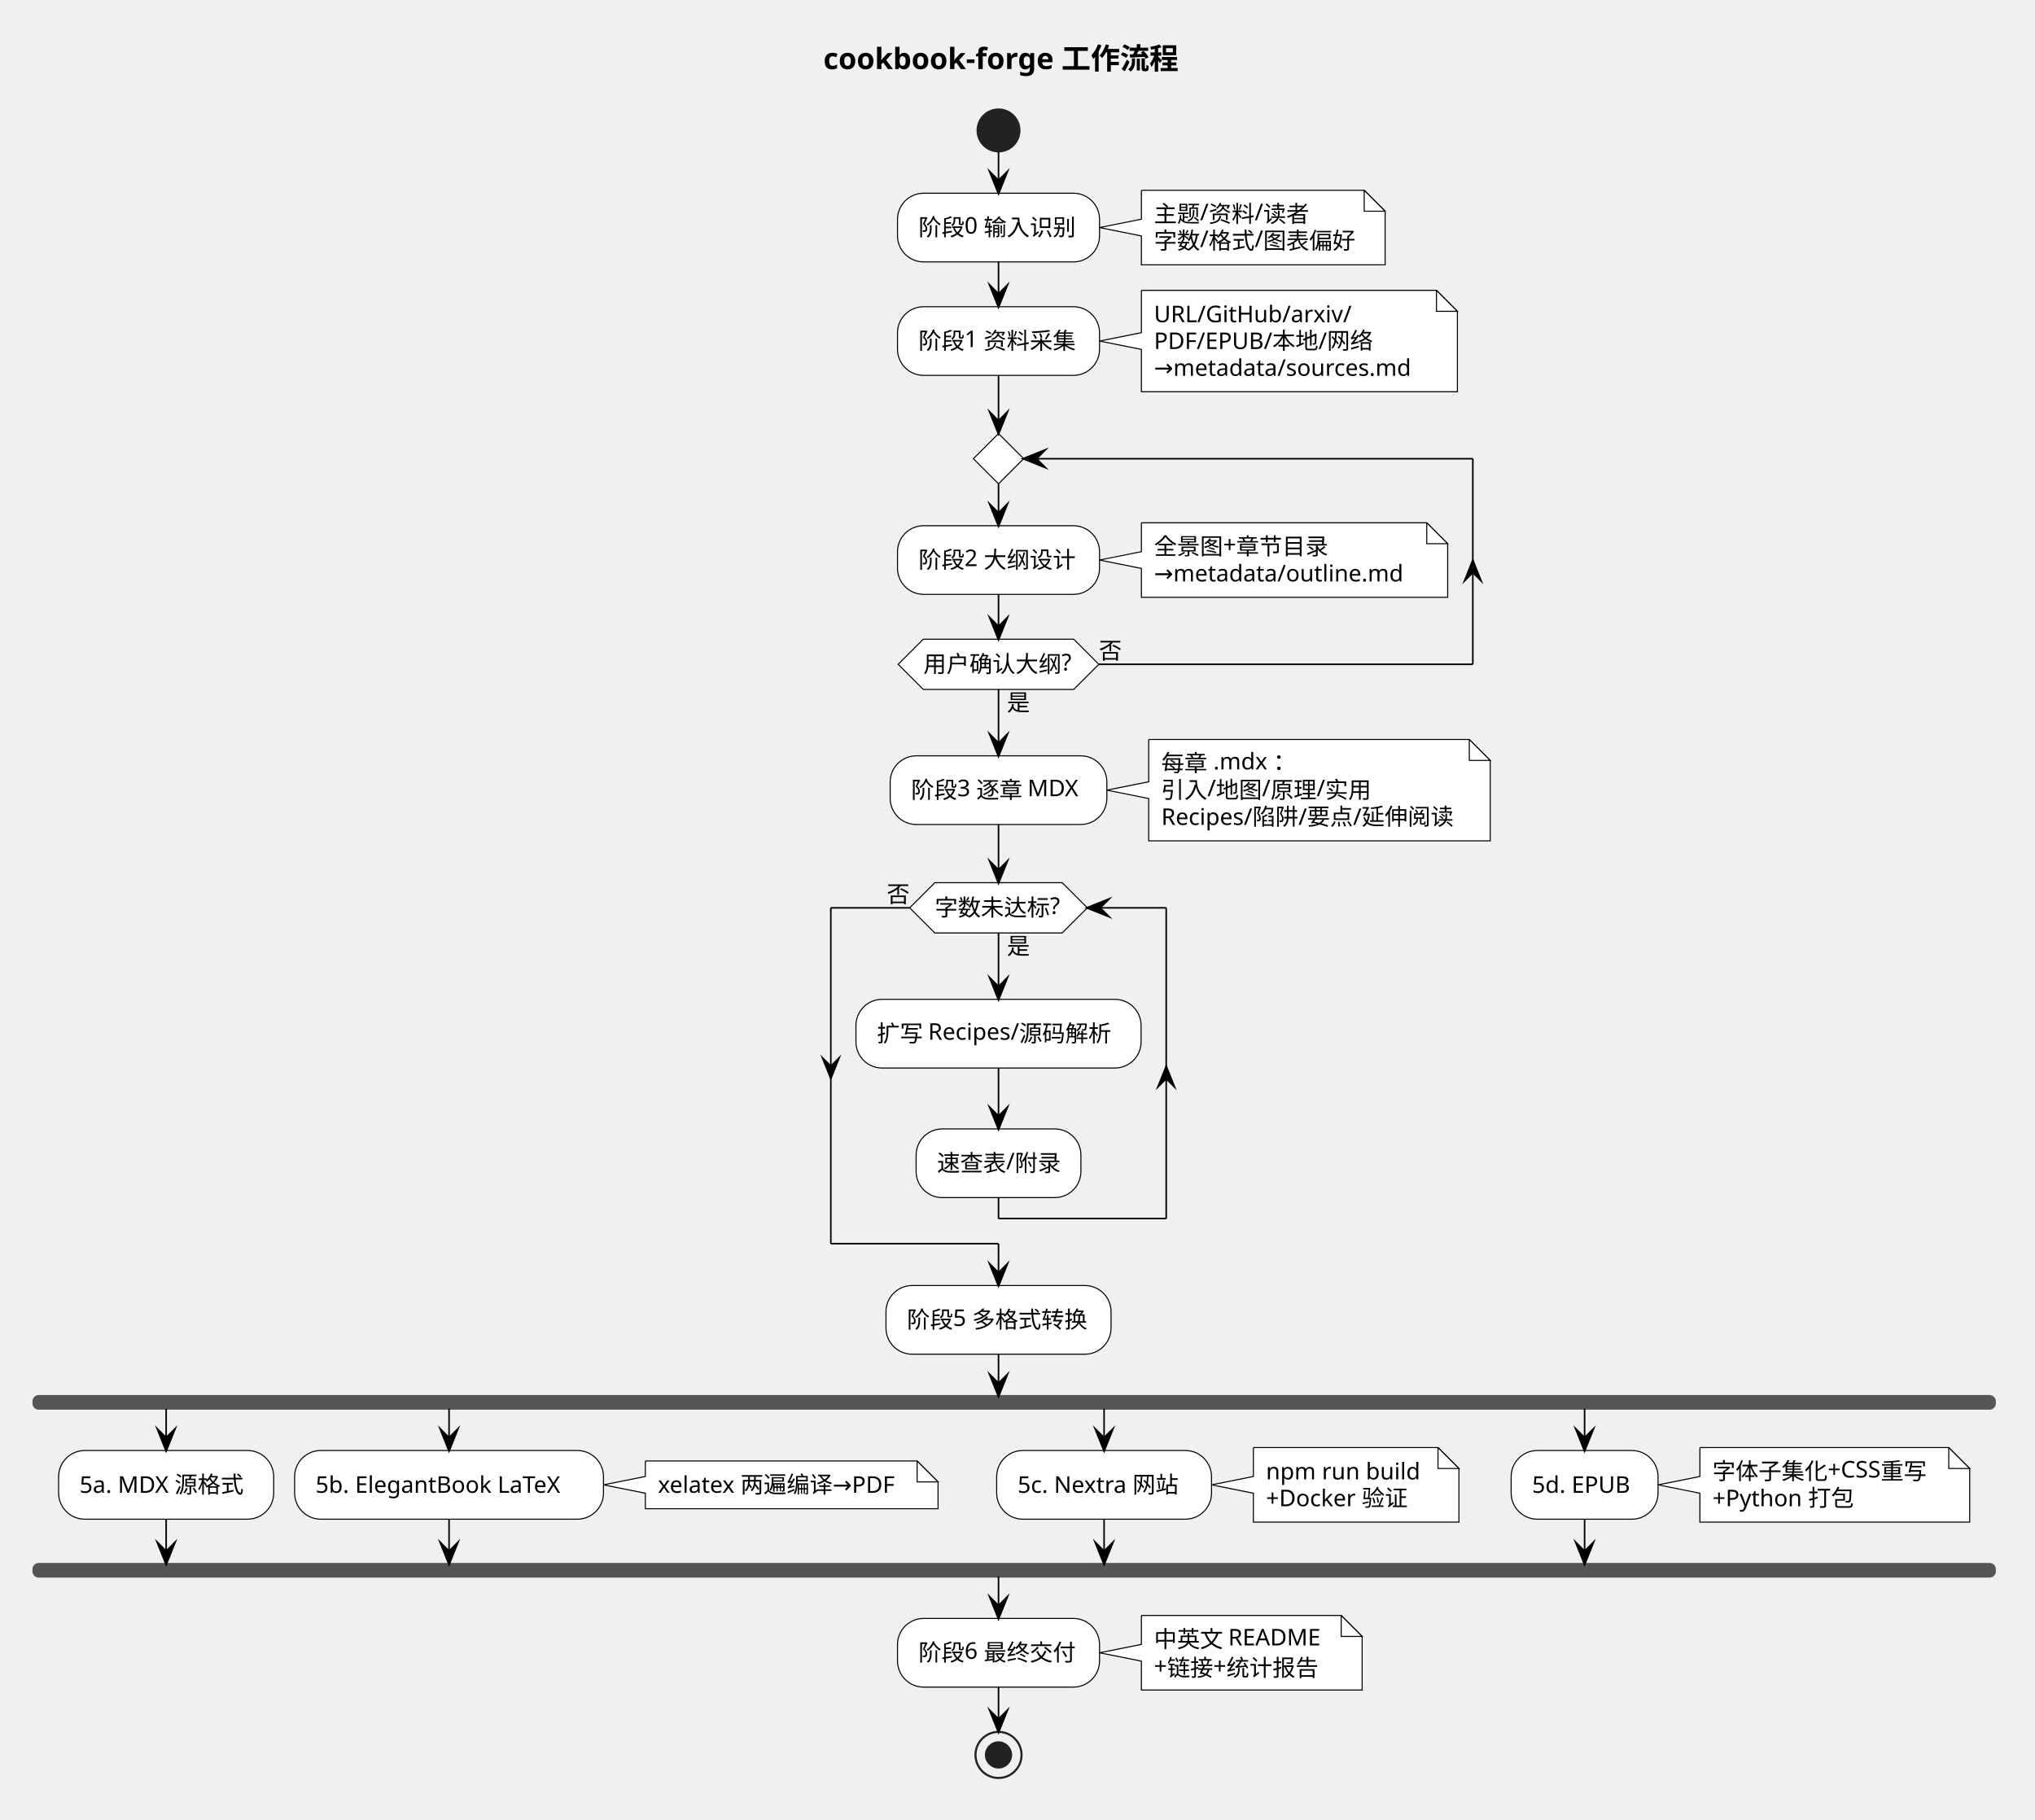
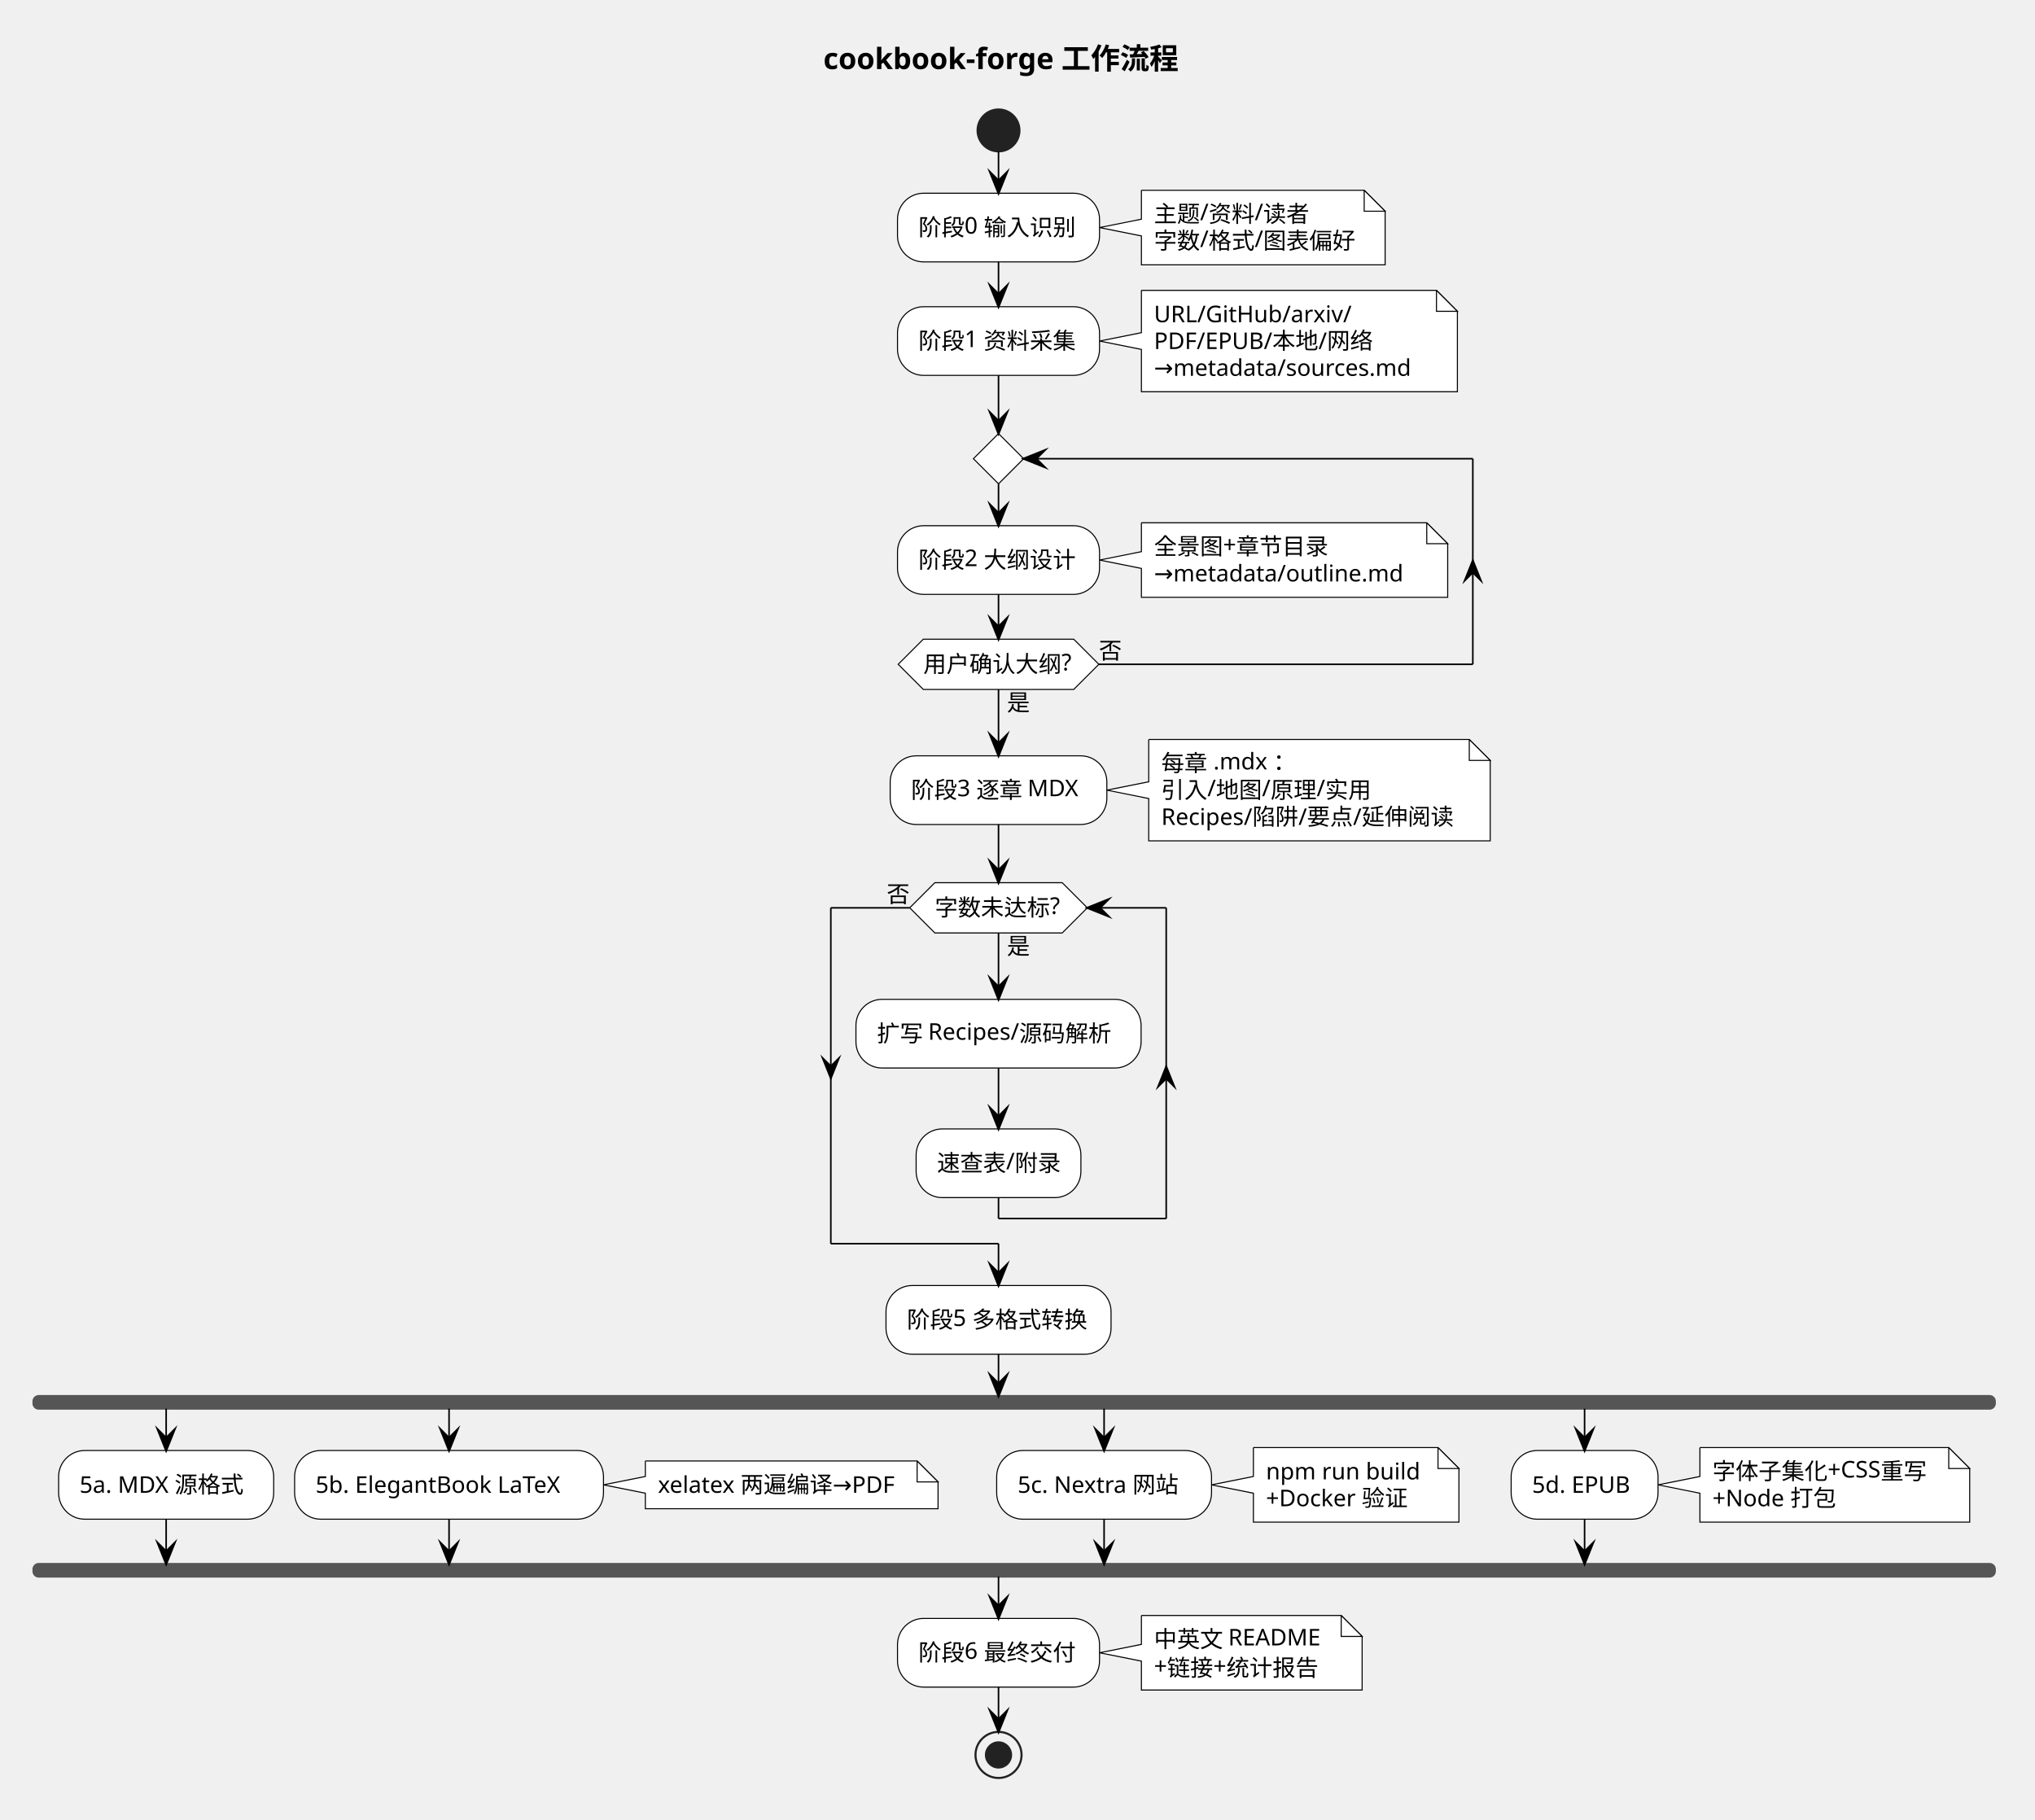
<svg xmlns="http://www.w3.org/2000/svg" contentStyleType="text/css" data-diagram-type="ACTIVITY" height="869px" preserveAspectRatio="none" style="width:972px;height:869px;background:#FFFFFF;" version="1.1" viewBox="0 0 972 869" width="972px" zoomAndPan="magnify">
  <defs />
  <g>
    <g class="title" data-source-line="17">
      <text fill="#000000" font-family="'WenQuanYi Micro Hei'" font-size="14" font-weight="700" lengthAdjust="spacing" textLength="184.228" x="393.29" y="32.995">cookbook-forge 工作流程</text>
    </g>
    <ellipse cx="476.933" cy="62.297" fill="#222222" rx="10" ry="10" style="stroke:#222222;stroke-width:1;" />
    <path d="M545.181,90.894 L545.181,104.699 L525.181,108.699 L545.181,112.699 L545.181,126.504 A0,0 0 0 0 545.181,126.504 L661.592,126.504 A0,0 0 0 0 661.592,126.504 L661.592,100.894 L651.592,90.894 L545.181,90.894 A0,0 0 0 0 545.181,90.894" fill="#FFFFFF" style="stroke:#000000;stroke-width:0.5;" />
    <path d="M651.592,90.894 L651.592,100.894 L661.592,100.894 L651.592,90.894" fill="#FFFFFF" style="stroke:#000000;stroke-width:0.5;" />
    <text fill="#000000" font-family="'WenQuanYi Micro Hei'" font-size="11" lengthAdjust="spacing" textLength="73.412" x="551.181" y="106.105">主题/资料/读者</text>
    <text fill="#000000" font-family="'WenQuanYi Micro Hei'" font-size="11" lengthAdjust="spacing" textLength="95.412" x="551.181" y="118.91">字数/格式/图表偏好</text>
    <rect fill="#FFFFFF" height="32.805" rx="12.5" ry="12.5" style="stroke:#000000;stroke-width:0.5;" width="96.495" x="428.686" y="92.297" />
    <text fill="#000000" font-family="'WenQuanYi Micro Hei'" font-size="11" lengthAdjust="spacing" textLength="76.495" x="438.686" y="112.507">阶段0 输入识别</text>
    <path d="M545.181,138.699 L545.181,158.906 L525.181,162.906 L545.181,166.906 L545.181,187.113 A0,0 0 0 0 545.181,187.113 L696.113,187.113 A0,0 0 0 0 696.113,187.113 L696.113,148.699 L686.113,138.699 L545.181,138.699 A0,0 0 0 0 545.181,138.699" fill="#FFFFFF" style="stroke:#000000;stroke-width:0.5;" />
    <path d="M686.113,138.699 L686.113,148.699 L696.113,148.699 L686.113,138.699" fill="#FFFFFF" style="stroke:#000000;stroke-width:0.5;" />
    <text fill="#000000" font-family="'WenQuanYi Micro Hei'" font-size="11" lengthAdjust="spacing" textLength="98.398" x="551.181" y="153.91">URL/GitHub/arxiv/</text>
    <text fill="#000000" font-family="'WenQuanYi Micro Hei'" font-size="11" lengthAdjust="spacing" textLength="105.73" x="551.181" y="166.714">PDF/EPUB/本地/网络</text>
    <text fill="#000000" font-family="'WenQuanYi Micro Hei'" font-size="11" lengthAdjust="spacing" textLength="129.932" x="551.181" y="179.519">→metadata/sources.md</text>
    <rect fill="#FFFFFF" height="32.805" rx="12.5" ry="12.5" style="stroke:#000000;stroke-width:0.5;" width="96.495" x="428.686" y="146.504" />
    <text fill="#000000" font-family="'WenQuanYi Micro Hei'" font-size="11" lengthAdjust="spacing" textLength="76.495" x="438.686" y="166.714">阶段1 资料采集</text>
    <path d="M545.181,249.711 L545.181,263.516 L525.181,267.516 L545.181,271.516 L545.181,285.32 A0,0 0 0 0 545.181,285.32 L691.477,285.32 A0,0 0 0 0 691.477,285.32 L691.477,259.711 L681.477,249.711 L545.181,249.711 A0,0 0 0 0 545.181,249.711" fill="#FFFFFF" style="stroke:#000000;stroke-width:0.5;" />
    <path d="M681.477,249.711 L681.477,259.711 L691.477,259.711 L681.477,249.711" fill="#FFFFFF" style="stroke:#000000;stroke-width:0.5;" />
    <text fill="#000000" font-family="'WenQuanYi Micro Hei'" font-size="11" lengthAdjust="spacing" textLength="86.216" x="551.181" y="264.921">全景图+章节目录</text>
    <text fill="#000000" font-family="'WenQuanYi Micro Hei'" font-size="11" lengthAdjust="spacing" textLength="125.297" x="551.181" y="277.726">→metadata/outline.md</text>
    <rect fill="#FFFFFF" height="32.805" rx="12.5" ry="12.5" style="stroke:#000000;stroke-width:0.5;" width="96.495" x="428.686" y="251.113" />
    <text fill="#000000" font-family="'WenQuanYi Micro Hei'" font-size="11" lengthAdjust="spacing" textLength="76.495" x="438.686" y="271.324">阶段2 大纲设计</text>
    <polygon fill="#FFFFFF" points="476.933,207.113,488.933,219.113,476.933,231.113,464.933,219.113,476.933,207.113" style="stroke:#000000;stroke-width:0.5;stroke-linejoin:miter;stroke-miterlimit:10;" />
    <polygon fill="#FFFFFF" points="441.014,305.32,512.852,305.32,524.852,317.32,512.852,329.32,441.014,329.32,429.014,317.32,441.014,305.32" style="stroke:#000000;stroke-width:0.5;stroke-linejoin:miter;stroke-miterlimit:10;" />
    <text fill="#000000" font-family="'WenQuanYi Micro Hei'" font-size="11" lengthAdjust="spacing" textLength="11" x="480.933" y="339.531">是</text>
    <text fill="#000000" font-family="'WenQuanYi Micro Hei'" font-size="11" lengthAdjust="spacing" textLength="71.838" x="441.014" y="321.128">用户确认大纲?</text>
    <text fill="#000000" font-family="'WenQuanYi Micro Hei'" font-size="11" lengthAdjust="spacing" textLength="11" x="524.852" y="314.726">否</text>
    <path d="M548.677,353.226 L548.677,373.433 L528.677,377.433 L548.677,381.433 L548.677,401.64 A0,0 0 0 0 548.677,401.64 L711.79,401.64 A0,0 0 0 0 711.79,401.64 L711.79,363.226 L701.79,353.226 L548.677,353.226 A0,0 0 0 0 548.677,353.226" fill="#FFFFFF" style="stroke:#000000;stroke-width:0.5;" />
    <path d="M701.79,353.226 L701.79,363.226 L711.79,363.226 L701.79,353.226" fill="#FFFFFF" style="stroke:#000000;stroke-width:0.5;" />
    <text fill="#000000" font-family="'WenQuanYi Micro Hei'" font-size="11" lengthAdjust="spacing" textLength="64.201" x="554.677" y="368.437">每章 .mdx：</text>
    <text fill="#000000" font-family="'WenQuanYi Micro Hei'" font-size="11" lengthAdjust="spacing" textLength="99.118" x="554.677" y="381.241">引入/地图/原理/实用</text>
    <text fill="#000000" font-family="'WenQuanYi Micro Hei'" font-size="11" lengthAdjust="spacing" textLength="142.113" x="554.677" y="394.046">Recipes/陷阱/要点/延伸阅读</text>
    <rect fill="#FFFFFF" height="32.805" rx="12.5" ry="12.5" style="stroke:#000000;stroke-width:0.5;" width="103.488" x="425.189" y="361.031" />
    <text fill="#000000" font-family="'WenQuanYi Micro Hei'" font-size="11" lengthAdjust="spacing" textLength="83.488" x="435.189" y="381.241">阶段3 逐章 MDX</text>
    <rect fill="#FFFFFF" height="32.805" rx="12.5" ry="12.5" style="stroke:#000000;stroke-width:0.5;" width="136.198" x="408.834" y="477.351" />
    <text fill="#000000" font-family="'WenQuanYi Micro Hei'" font-size="11" lengthAdjust="spacing" textLength="116.198" x="418.834" y="497.561">扩写 Recipes/源码解析</text>
    <rect fill="#FFFFFF" height="32.805" rx="12.5" ry="12.5" style="stroke:#000000;stroke-width:0.5;" width="78.706" x="437.58" y="539.253" />
    <text fill="#000000" font-family="'WenQuanYi Micro Hei'" font-size="11" lengthAdjust="spacing" textLength="58.706" x="447.58" y="559.463">速查表/附录</text>
    <polygon fill="#FFFFFF" points="446.514,421.64,507.352,421.64,519.352,433.64,507.352,445.64,446.514,445.64,434.514,433.64,446.514,421.64" style="stroke:#000000;stroke-width:0.5;stroke-linejoin:miter;stroke-miterlimit:10;" />
    <text fill="#000000" font-family="'WenQuanYi Micro Hei'" font-size="11" lengthAdjust="spacing" textLength="11" x="480.933" y="455.851">是</text>
    <text fill="#000000" font-family="'WenQuanYi Micro Hei'" font-size="11" lengthAdjust="spacing" textLength="60.838" x="446.514" y="437.448">字数未达标?</text>
    <text fill="#000000" font-family="'WenQuanYi Micro Hei'" font-size="11" lengthAdjust="spacing" textLength="11" x="423.514" y="431.046">否</text>
    <rect fill="#FFFFFF" height="32.805" rx="12.5" ry="12.5" style="stroke:#000000;stroke-width:0.5;" width="107.495" x="423.186" y="614.058" />
    <text fill="#000000" font-family="'WenQuanYi Micro Hei'" font-size="11" lengthAdjust="spacing" textLength="87.495" x="433.186" y="634.268">阶段5 多格式转换</text>
    <rect fill="#555555" height="6" rx="2.5" ry="2.5" style="stroke:#555555;stroke-width:1;" width="936.807" x="16" y="666.862" />
    <rect fill="#FFFFFF" height="32.805" rx="12.5" ry="12.5" style="stroke:#000000;stroke-width:0.5;" width="102.725" x="28" y="692.862" />
    <text fill="#000000" font-family="'WenQuanYi Micro Hei'" font-size="11" lengthAdjust="spacing" textLength="82.725" x="38" y="713.073">5a. MDX 源格式</text>
    <path d="M308.246,697.862 L308.246,705.265 L288.246,709.265 L308.246,713.265 L308.246,720.667 A0,0 0 0 0 308.246,720.667 L448.054,720.667 A0,0 0 0 0 448.054,720.667 L448.054,707.862 L438.054,697.862 L308.246,697.862 A0,0 0 0 0 308.246,697.862" fill="#FFFFFF" style="stroke:#000000;stroke-width:0.5;" />
    <path d="M438.054,697.862 L438.054,707.862 L448.054,707.862 L438.054,697.862" fill="#FFFFFF" style="stroke:#000000;stroke-width:0.5;" />
    <text fill="#000000" font-family="'WenQuanYi Micro Hei'" font-size="11" lengthAdjust="spacing" textLength="118.808" x="314.246" y="713.073">xelatex 两遍编译→PDF</text>
    <rect fill="#FFFFFF" height="32.805" rx="12.5" ry="12.5" style="stroke:#000000;stroke-width:0.5;" width="147.52" x="140.725" y="692.862" />
    <text fill="#000000" font-family="'WenQuanYi Micro Hei'" font-size="11" lengthAdjust="spacing" textLength="127.52" x="150.725" y="713.073">5b. ElegantBook LaTeX</text>
    <path d="M598.672,691.46 L598.672,705.265 L578.672,709.265 L598.672,713.265 L598.672,727.069 A0,0 0 0 0 598.672,727.069 L696.849,727.069 A0,0 0 0 0 696.849,727.069 L696.849,701.46 L686.849,691.46 L598.672,691.46 A0,0 0 0 0 598.672,691.46" fill="#FFFFFF" style="stroke:#000000;stroke-width:0.5;" />
    <path d="M686.849,691.46 L686.849,701.46 L696.849,701.46 L686.849,691.46" fill="#FFFFFF" style="stroke:#000000;stroke-width:0.5;" />
    <text fill="#000000" font-family="'WenQuanYi Micro Hei'" font-size="11" lengthAdjust="spacing" textLength="77.177" x="604.672" y="706.67">npm run build</text>
    <text fill="#000000" font-family="'WenQuanYi Micro Hei'" font-size="11" lengthAdjust="spacing" textLength="73.621" x="604.672" y="719.475">+Docker 验证</text>
    <rect fill="#FFFFFF" height="32.805" rx="12.5" ry="12.5" style="stroke:#000000;stroke-width:0.5;" width="102.618" x="476.054" y="692.862" />
    <text fill="#000000" font-family="'WenQuanYi Micro Hei'" font-size="11" lengthAdjust="spacing" textLength="82.618" x="486.054" y="713.073">5c. Nextra 网站</text>
    <path d="M811.946,691.46 L811.946,705.265 L791.946,709.265 L811.946,713.265 L811.946,727.069 A0,0 0 0 0 811.946,727.069 L940.807,727.069 A0,0 0 0 0 940.807,727.069 L940.807,701.46 L930.807,691.46 L811.946,691.46 A0,0 0 0 0 811.946,691.46" fill="#FFFFFF" style="stroke:#000000;stroke-width:0.5;" />
    <path d="M930.807,691.46 L930.807,701.46 L940.807,701.46 L930.807,691.46" fill="#FFFFFF" style="stroke:#000000;stroke-width:0.5;" />
    <text fill="#000000" font-family="'WenQuanYi Micro Hei'" font-size="11" lengthAdjust="spacing" textLength="107.862" x="817.946" y="706.67">字体子集化+CSS重写</text>
-     <text fill="#000000" font-family="'WenQuanYi Micro Hei'" font-size="11" lengthAdjust="spacing" textLength="72.843" x="817.946" y="719.475">+Python 打包</text>
+     <text fill="#000000" font-family="'WenQuanYi Micro Hei'" font-size="11" lengthAdjust="spacing" textLength="66" x="817.946" y="719.475">+Node 打包</text>
    <rect fill="#FFFFFF" height="32.805" rx="12.5" ry="12.5" style="stroke:#000000;stroke-width:0.5;" width="70.155" x="721.79" y="692.862" />
    <text fill="#000000" font-family="'WenQuanYi Micro Hei'" font-size="11" lengthAdjust="spacing" textLength="50.155" x="731.79" y="713.073">5d. EPUB</text>
    <rect fill="#555555" height="6" rx="2.5" ry="2.5" style="stroke:#555555;stroke-width:1;" width="936.807" x="16" y="747.069" />
    <path d="M545.181,771.667 L545.181,785.472 L525.181,789.472 L545.181,793.472 L545.181,807.276 A0,0 0 0 0 545.181,807.276 L650.614,807.276 A0,0 0 0 0 650.614,807.276 L650.614,781.667 L640.614,771.667 L545.181,771.667 A0,0 0 0 0 545.181,771.667" fill="#FFFFFF" style="stroke:#000000;stroke-width:0.5;" />
    <path d="M640.614,771.667 L640.614,781.667 L650.614,781.667 L640.614,771.667" fill="#FFFFFF" style="stroke:#000000;stroke-width:0.5;" />
    <text fill="#000000" font-family="'WenQuanYi Micro Hei'" font-size="11" lengthAdjust="spacing" textLength="83.526" x="551.181" y="786.877">中英文 README</text>
    <text fill="#000000" font-family="'WenQuanYi Micro Hei'" font-size="11" lengthAdjust="spacing" textLength="84.433" x="551.181" y="799.682">+链接+统计报告</text>
    <rect fill="#FFFFFF" height="32.805" rx="12.5" ry="12.5" style="stroke:#000000;stroke-width:0.5;" width="96.495" x="428.686" y="773.069" />
    <text fill="#000000" font-family="'WenQuanYi Micro Hei'" font-size="11" lengthAdjust="spacing" textLength="76.495" x="438.686" y="793.28">阶段6 最终交付</text>
    <ellipse cx="476.933" cy="838.276" fill="none" rx="11" ry="11" style="stroke:#222222;stroke-width:1;" />
    <ellipse cx="476.933" cy="838.276" fill="#222222" rx="6" ry="6" style="stroke:#222222;stroke-width:1;" />
    <line style="stroke:#000000;stroke-width:0.75;" x1="476.933" x2="476.933" y1="72.297" y2="92.297" />
    <polygon fill="#000000" points="472.933,82.297,476.933,92.297,480.933,82.297,476.933,86.297" style="stroke:#000000;stroke-width:1;stroke-linejoin:miter;stroke-miterlimit:10;" />
    <line style="stroke:#000000;stroke-width:0.75;" x1="476.933" x2="476.933" y1="125.102" y2="146.504" />
    <polygon fill="#000000" points="472.933,136.504,476.933,146.504,480.933,136.504,476.933,140.504" style="stroke:#000000;stroke-width:1;stroke-linejoin:miter;stroke-miterlimit:10;" />
    <line style="stroke:#000000;stroke-width:0.75;" x1="476.933" x2="476.933" y1="231.113" y2="251.113" />
    <polygon fill="#000000" points="472.933,241.113,476.933,251.113,480.933,241.113,476.933,245.113" style="stroke:#000000;stroke-width:1;stroke-linejoin:miter;stroke-miterlimit:10;" />
    <line style="stroke:#000000;stroke-width:0.75;" x1="524.852" x2="703.477" y1="317.32" y2="317.32" />
    <polygon fill="#000000" points="699.477,277.516,703.477,267.516,707.477,277.516,703.477,273.516" style="stroke:#000000;stroke-width:0.75;stroke-linejoin:miter;stroke-miterlimit:10;" />
    <line style="stroke:#000000;stroke-width:0.75;" x1="703.477" x2="703.477" y1="219.113" y2="317.32" />
    <line style="stroke:#000000;stroke-width:0.75;" x1="703.477" x2="488.933" y1="219.113" y2="219.113" />
    <polygon fill="#000000" points="498.933,215.113,488.933,219.113,498.933,223.113,494.933,219.113" style="stroke:#000000;stroke-width:1;stroke-linejoin:miter;stroke-miterlimit:10;" />
    <line style="stroke:#000000;stroke-width:0.75;" x1="476.933" x2="476.933" y1="283.918" y2="305.32" />
    <polygon fill="#000000" points="472.933,295.32,476.933,305.32,480.933,295.32,476.933,299.32" style="stroke:#000000;stroke-width:1;stroke-linejoin:miter;stroke-miterlimit:10;" />
    <line style="stroke:#000000;stroke-width:0.75;" x1="476.933" x2="476.933" y1="179.309" y2="207.113" />
    <polygon fill="#000000" points="472.933,197.113,476.933,207.113,480.933,197.113,476.933,201.113" style="stroke:#000000;stroke-width:1;stroke-linejoin:miter;stroke-miterlimit:10;" />
    <line style="stroke:#000000;stroke-width:0.75;" x1="476.933" x2="476.933" y1="329.32" y2="361.031" />
    <polygon fill="#000000" points="472.933,351.031,476.933,361.031,480.933,351.031,476.933,355.031" style="stroke:#000000;stroke-width:1;stroke-linejoin:miter;stroke-miterlimit:10;" />
    <line style="stroke:#000000;stroke-width:0.75;" x1="476.933" x2="476.933" y1="510.155" y2="539.253" />
    <polygon fill="#000000" points="472.933,529.253,476.933,539.253,480.933,529.253,476.933,533.253" style="stroke:#000000;stroke-width:1;stroke-linejoin:miter;stroke-miterlimit:10;" />
    <line style="stroke:#000000;stroke-width:0.75;" x1="476.933" x2="476.933" y1="445.64" y2="477.351" />
    <polygon fill="#000000" points="472.933,467.351,476.933,477.351,480.933,467.351,476.933,471.351" style="stroke:#000000;stroke-width:1;stroke-linejoin:miter;stroke-miterlimit:10;" />
    <line style="stroke:#000000;stroke-width:0.75;" x1="476.933" x2="476.933" y1="572.058" y2="582.058" />
    <line style="stroke:#000000;stroke-width:0.75;" x1="476.933" x2="557.032" y1="582.058" y2="582.058" />
    <polygon fill="#000000" points="553.032,519.253,557.032,509.253,561.032,519.253,557.032,515.253" style="stroke:#000000;stroke-width:0.75;stroke-linejoin:miter;stroke-miterlimit:10;" />
    <line style="stroke:#000000;stroke-width:0.75;" x1="557.032" x2="557.032" y1="433.64" y2="582.058" />
    <line style="stroke:#000000;stroke-width:0.75;" x1="557.032" x2="519.352" y1="433.64" y2="433.64" />
    <polygon fill="#000000" points="529.352,429.64,519.352,433.64,529.352,437.64,525.352,433.64" style="stroke:#000000;stroke-width:1;stroke-linejoin:miter;stroke-miterlimit:10;" />
    <line style="stroke:#000000;stroke-width:0.75;" x1="434.514" x2="396.834" y1="433.64" y2="433.64" />
    <polygon fill="#000000" points="392.834,505.253,396.834,515.253,400.834,505.253,396.834,509.253" style="stroke:#000000;stroke-width:0.75;stroke-linejoin:miter;stroke-miterlimit:10;" />
    <line style="stroke:#000000;stroke-width:0.75;" x1="396.834" x2="396.834" y1="433.64" y2="594.058" />
    <line style="stroke:#000000;stroke-width:0.75;" x1="396.834" x2="476.933" y1="594.058" y2="594.058" />
    <line style="stroke:#000000;stroke-width:0.75;" x1="476.933" x2="476.933" y1="594.058" y2="614.058" />
    <polygon fill="#000000" points="472.933,604.058,476.933,614.058,480.933,604.058,476.933,608.058" style="stroke:#000000;stroke-width:1;stroke-linejoin:miter;stroke-miterlimit:10;" />
    <line style="stroke:#000000;stroke-width:0.75;" x1="476.933" x2="476.933" y1="393.835" y2="421.64" />
    <polygon fill="#000000" points="472.933,411.64,476.933,421.64,480.933,411.64,476.933,415.64" style="stroke:#000000;stroke-width:1;stroke-linejoin:miter;stroke-miterlimit:10;" />
    <line style="stroke:#000000;stroke-width:0.75;" x1="79.363" x2="79.363" y1="672.862" y2="692.862" />
    <polygon fill="#000000" points="75.363,682.862,79.363,692.862,83.363,682.862,79.363,686.862" style="stroke:#000000;stroke-width:1;stroke-linejoin:miter;stroke-miterlimit:10;" />
    <line style="stroke:#000000;stroke-width:0.75;" x1="214.486" x2="214.486" y1="672.862" y2="692.862" />
    <polygon fill="#000000" points="210.486,682.862,214.486,692.862,218.486,682.862,214.486,686.862" style="stroke:#000000;stroke-width:1;stroke-linejoin:miter;stroke-miterlimit:10;" />
    <line style="stroke:#000000;stroke-width:0.75;" x1="527.363" x2="527.363" y1="672.862" y2="692.862" />
    <polygon fill="#000000" points="523.363,682.862,527.363,692.862,531.363,682.862,527.363,686.862" style="stroke:#000000;stroke-width:1;stroke-linejoin:miter;stroke-miterlimit:10;" />
    <line style="stroke:#000000;stroke-width:0.75;" x1="756.868" x2="756.868" y1="672.862" y2="692.862" />
    <polygon fill="#000000" points="752.868,682.862,756.868,692.862,760.868,682.862,756.868,686.862" style="stroke:#000000;stroke-width:1;stroke-linejoin:miter;stroke-miterlimit:10;" />
    <line style="stroke:#000000;stroke-width:0.75;" x1="79.363" x2="79.363" y1="725.667" y2="747.069" />
    <polygon fill="#000000" points="75.363,737.069,79.363,747.069,83.363,737.069,79.363,741.069" style="stroke:#000000;stroke-width:1;stroke-linejoin:miter;stroke-miterlimit:10;" />
    <line style="stroke:#000000;stroke-width:0.75;" x1="214.486" x2="214.486" y1="725.667" y2="747.069" />
    <polygon fill="#000000" points="210.486,737.069,214.486,747.069,218.486,737.069,214.486,741.069" style="stroke:#000000;stroke-width:1;stroke-linejoin:miter;stroke-miterlimit:10;" />
    <line style="stroke:#000000;stroke-width:0.75;" x1="527.363" x2="527.363" y1="725.667" y2="747.069" />
    <polygon fill="#000000" points="523.363,737.069,527.363,747.069,531.363,737.069,527.363,741.069" style="stroke:#000000;stroke-width:1;stroke-linejoin:miter;stroke-miterlimit:10;" />
    <line style="stroke:#000000;stroke-width:0.75;" x1="756.868" x2="756.868" y1="725.667" y2="747.069" />
    <polygon fill="#000000" points="752.868,737.069,756.868,747.069,760.868,737.069,756.868,741.069" style="stroke:#000000;stroke-width:1;stroke-linejoin:miter;stroke-miterlimit:10;" />
    <line style="stroke:#000000;stroke-width:0.75;" x1="476.933" x2="476.933" y1="646.862" y2="666.862" />
    <polygon fill="#000000" points="472.933,656.862,476.933,666.862,480.933,656.862,476.933,660.862" style="stroke:#000000;stroke-width:1;stroke-linejoin:miter;stroke-miterlimit:10;" />
    <line style="stroke:#000000;stroke-width:0.75;" x1="476.933" x2="476.933" y1="753.069" y2="773.069" />
    <polygon fill="#000000" points="472.933,763.069,476.933,773.069,480.933,763.069,476.933,767.069" style="stroke:#000000;stroke-width:1;stroke-linejoin:miter;stroke-miterlimit:10;" />
    <line style="stroke:#000000;stroke-width:0.75;" x1="476.933" x2="476.933" y1="805.874" y2="827.276" />
    <polygon fill="#000000" points="472.933,817.276,476.933,827.276,480.933,817.276,476.933,821.276" style="stroke:#000000;stroke-width:1;stroke-linejoin:miter;stroke-miterlimit:10;" />
  </g>
</svg>
